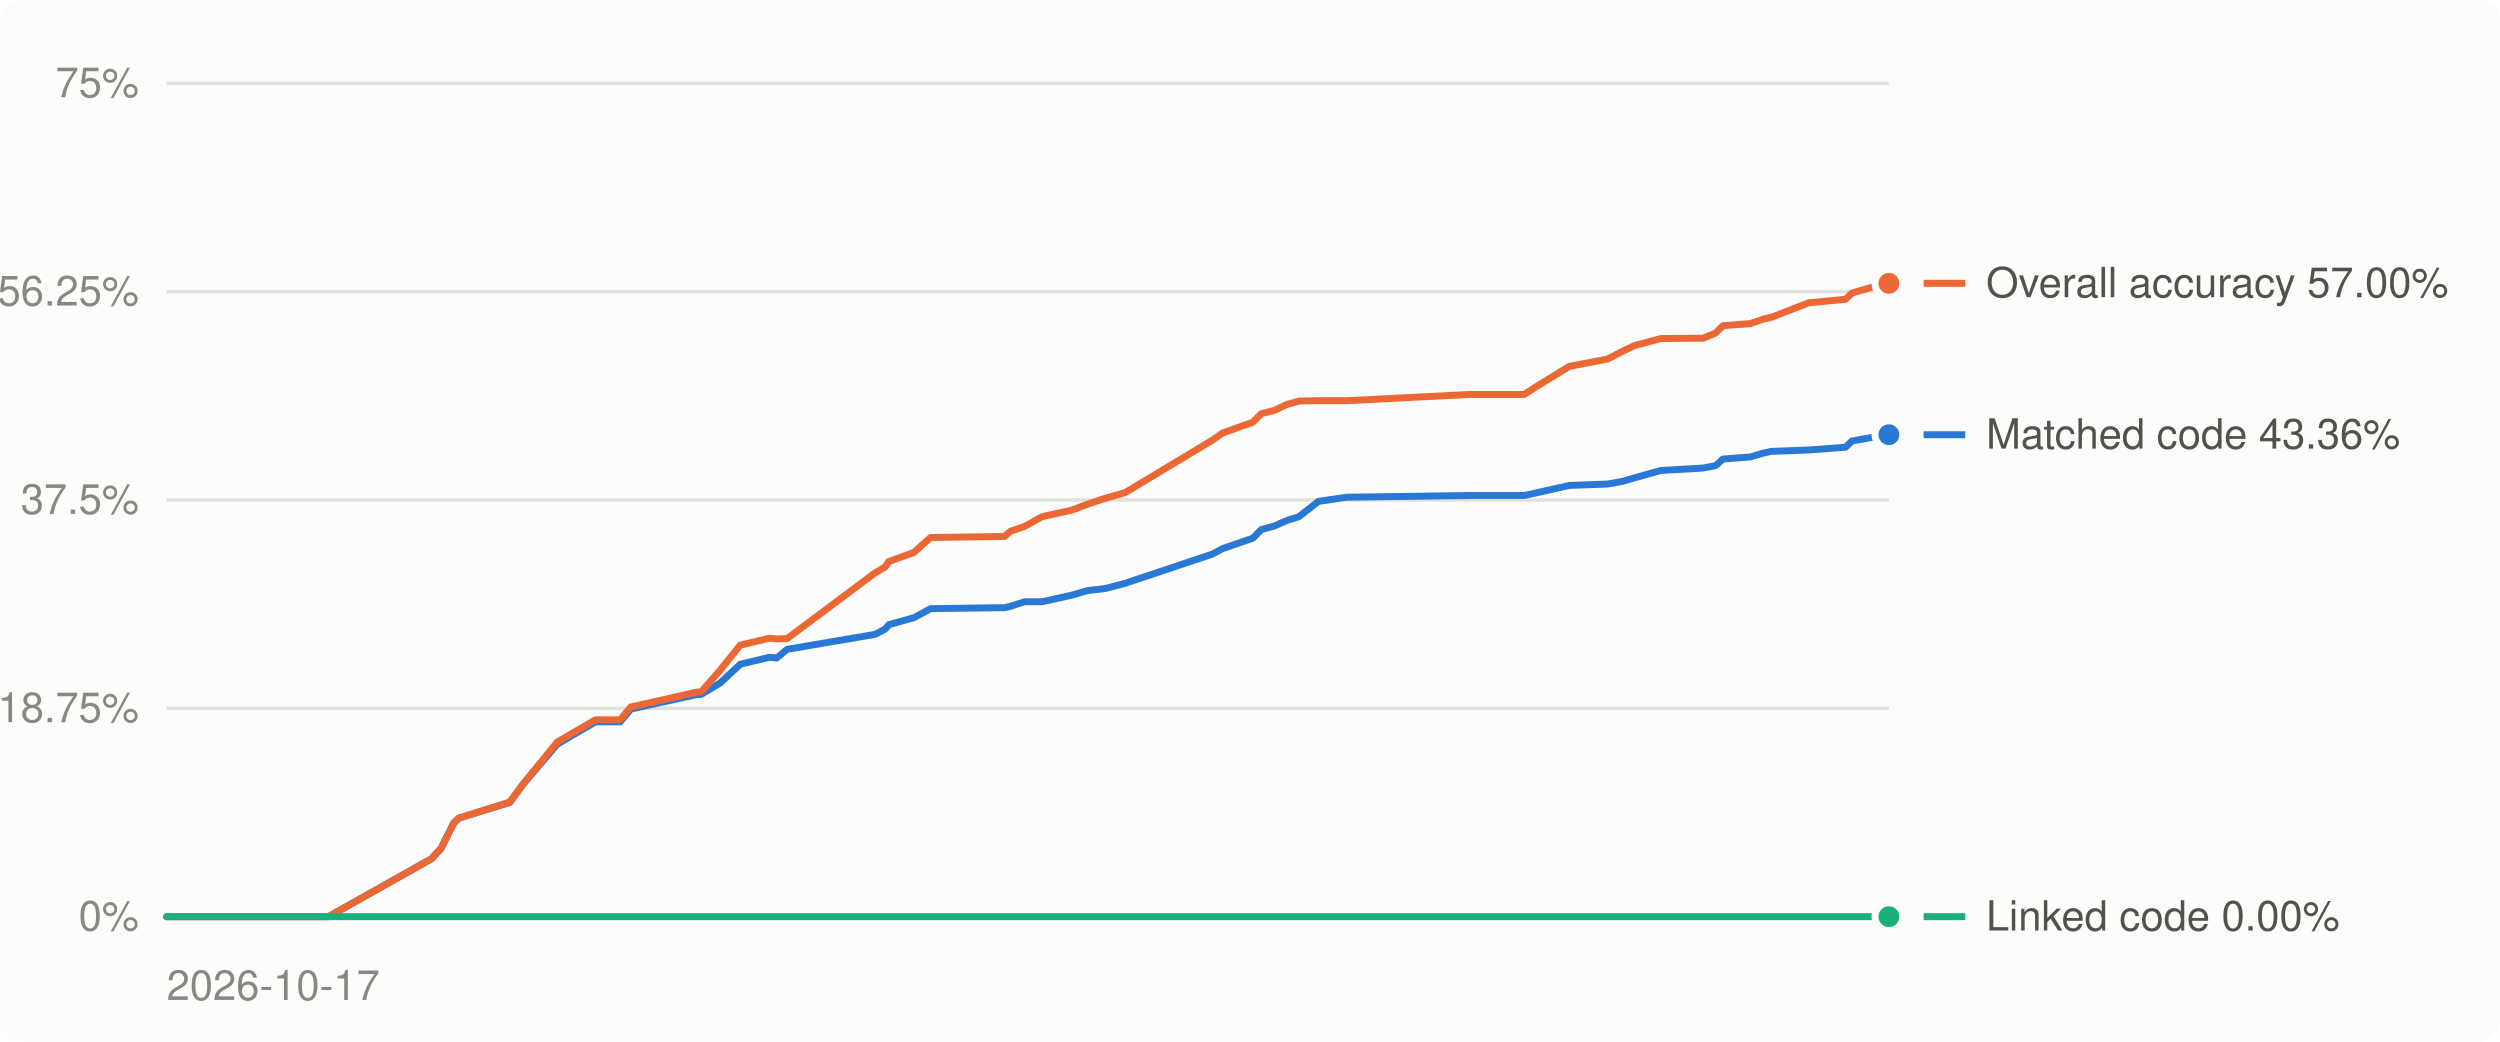
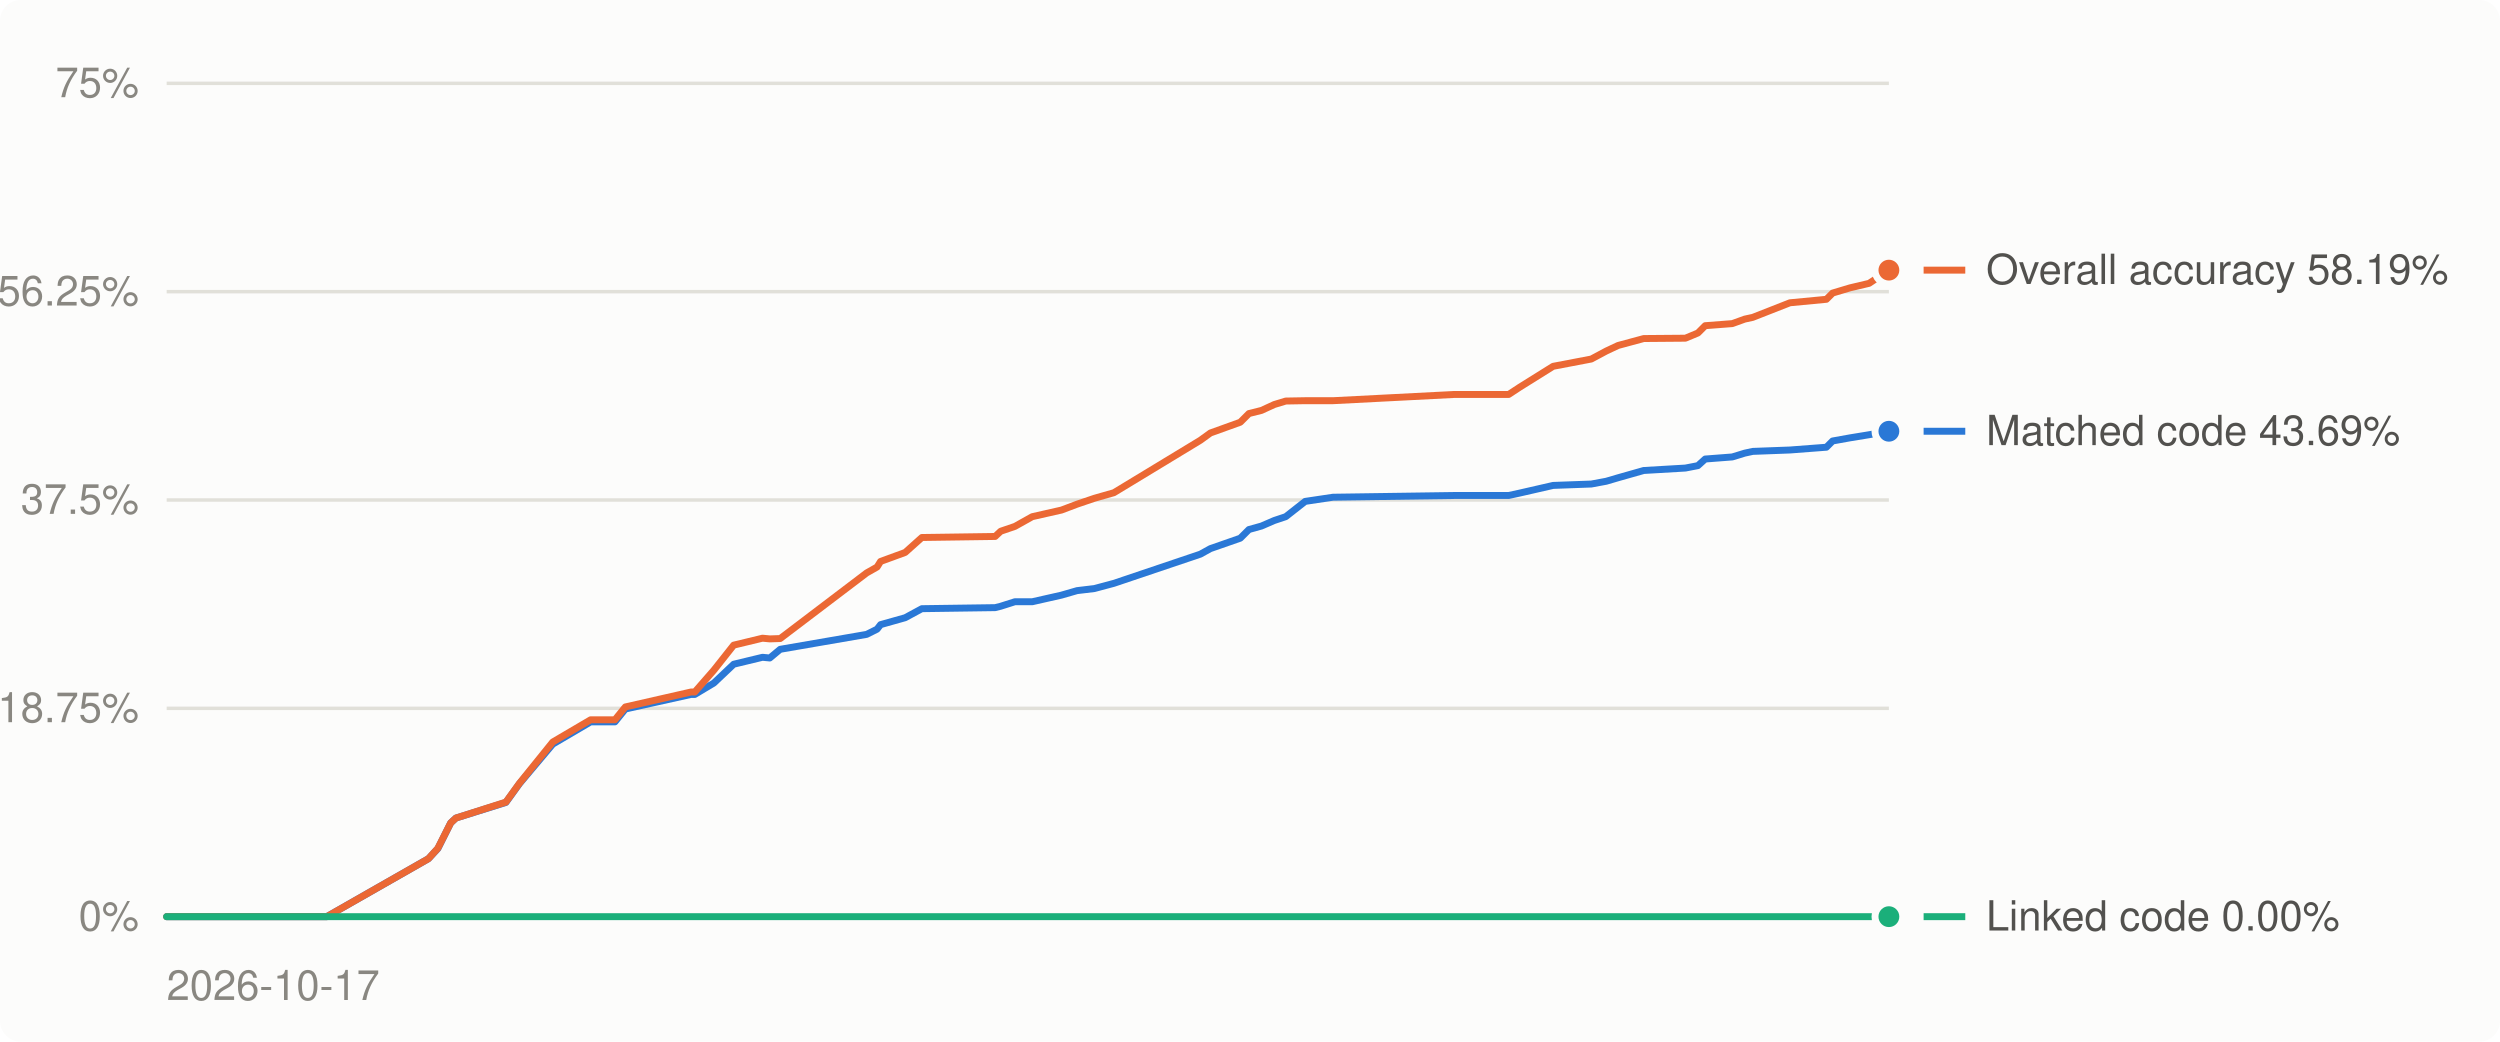
<svg xmlns="http://www.w3.org/2000/svg" viewBox="0 0 720 300" width="720" height="300" role="img" aria-label="Decompilation progress over time">
  <style>
.bg{fill:#fcfcfb}.grid{stroke:#e1e0d9}.muted{fill:#898781}.lbl{fill:#52514e}.ln0{stroke:#2a78d6}.dot0{fill:#2a78d6;stroke:#fcfcfb}.ln1{stroke:#eb6834}.dot1{fill:#eb6834;stroke:#fcfcfb}.ln2{stroke:#1baf7a}.dot2{fill:#1baf7a;stroke:#fcfcfb}
@media (prefers-color-scheme: dark){.bg{fill:#1a1a19}.grid{stroke:#2c2c2a}.muted{fill:#898781}.lbl{fill:#c3c2b7}.ln0{stroke:#3987e5}.dot0{fill:#3987e5;stroke:#1a1a19}.ln1{stroke:#d95926}.dot1{fill:#d95926;stroke:#1a1a19}.ln2{stroke:#199e70}.dot2{fill:#199e70;stroke:#1a1a19}}
text{font:12px -apple-system,BlinkMacSystemFont,'Segoe UI',Helvetica,Arial,sans-serif}
</style>
  <rect class="bg" width="720" height="300" rx="6" />
  <line x1="48" x2="544" y1="264.0" y2="264.0" class="grid" stroke-width="1" />
  <text x="40" y="268.0" class="muted" text-anchor="end">0%</text>
  <line x1="48" x2="544" y1="204.0" y2="204.0" class="grid" stroke-width="1" />
  <text x="40" y="208.0" class="muted" text-anchor="end">18.75%</text>
  <line x1="48" x2="544" y1="144.0" y2="144.0" class="grid" stroke-width="1" />
  <text x="40" y="148.0" class="muted" text-anchor="end">37.5%</text>
  <line x1="48" x2="544" y1="84.0" y2="84.0" class="grid" stroke-width="1" />
  <text x="40" y="88.0" class="muted" text-anchor="end">56.25%</text>
  <line x1="48" x2="544" y1="24.0" y2="24.0" class="grid" stroke-width="1" />
  <text x="40" y="28.0" class="muted" text-anchor="end">75%</text>
  <text class="muted" x="48.0" y="288" text-anchor="start">2026-10-17</text>
-   <polyline points="48.0,264.0 94.6,264.0 124.3,247.3 127.0,244.4 130.7,237.0 132.2,235.6 146.8,231.1 150.8,225.7 160.5,214.3 171.5,207.9 178.6,207.9 181.7,204.2 200.8,200.0 201.9,200.0 207.4,196.7 213.2,191.3 221.6,189.3 223.7,189.5 226.7,187.0 252.0,182.7 254.9,181.2 256.0,179.9 263.2,177.9 268.0,175.3 289.3,175.0 291.0,174.6 295.1,173.3 300.1,173.3 308.7,171.4 313.2,170.1 318.3,169.5 324.0,168.0 349.1,159.6 352.1,158.0 360.8,155.0 363.3,152.5 367.0,151.5 370.6,149.9 374.1,148.8 379.7,144.4 387.8,143.2 423.2,142.7 439.0,142.7 442.2,142.0 452.0,139.8 463.0,139.4 467.4,138.6 470.8,137.6 478.3,135.5 490.5,134.8 494.1,134.1 496.2,132.2 504.1,131.6 507.8,130.5 510.1,130.0 520.9,129.6 531.5,128.8 533.4,127.0 538.4,126.1 544.0,125.2" fill="none" class="ln0" stroke-width="2" stroke-linejoin="round" stroke-linecap="round" />
-   <polyline points="48.0,264.0 94.6,264.0 124.3,247.3 127.0,244.3 130.7,237.0 132.2,235.6 146.8,231.0 150.8,225.6 160.5,213.7 171.5,207.3 178.6,207.3 181.7,203.6 200.8,199.3 201.9,199.3 207.4,193.0 213.2,185.8 221.6,183.8 223.7,184.0 226.7,183.9 252.0,165.0 254.9,163.3 256.0,161.7 263.2,159.1 268.0,154.8 289.3,154.5 291.0,153.0 295.1,151.6 300.1,148.8 308.7,146.9 313.2,145.2 318.3,143.5 324.0,141.9 349.1,126.8 352.1,124.7 360.8,121.6 363.3,119.1 367.0,118.2 370.6,116.5 374.1,115.5 379.7,115.4 387.8,115.4 423.2,113.6 439.0,113.6 442.2,111.5 452.0,105.5 463.0,103.4 467.4,101.1 470.8,99.5 478.3,97.5 490.5,97.4 494.1,95.9 496.2,93.8 504.1,93.2 507.8,91.9 510.1,91.4 520.9,87.2 531.5,86.2 533.4,84.4 538.4,82.9 544.0,81.6" fill="none" class="ln1" stroke-width="2" stroke-linejoin="round" stroke-linecap="round" />
-   <polyline points="48.0,264.0 94.6,264.0 124.3,264.0 127.0,264.0 130.7,264.0 132.2,264.0 146.8,264.0 150.8,264.0 160.5,264.0 171.5,264.0 178.6,264.0 181.7,264.0 200.8,264.0 201.9,264.0 207.4,264.0 213.2,264.0 221.6,264.0 223.7,264.0 226.7,264.0 252.0,264.0 254.9,264.0 256.0,264.0 263.2,264.0 268.0,264.0 289.3,264.0 291.0,264.0 295.1,264.0 300.1,264.0 308.7,264.0 313.2,264.0 318.3,264.0 324.0,264.0 349.1,264.0 352.1,264.0 360.8,264.0 363.3,264.0 367.0,264.0 370.6,264.0 374.1,264.0 379.7,264.0 387.8,264.0 423.2,264.0 439.0,264.0 442.2,264.0 452.0,264.0 463.0,264.0 467.4,264.0 470.8,264.0 478.3,264.0 490.5,264.0 494.1,264.0 496.2,264.0 504.1,264.0 507.8,264.0 510.1,264.0 520.9,264.0 531.5,264.0 533.4,264.0 538.4,264.0 544.0,264.0" fill="none" class="ln2" stroke-width="2" stroke-linejoin="round" stroke-linecap="round" />
-   <circle cx="544.0" cy="125.2" r="4" class="dot0" stroke-width="2" />
-   <circle cx="544.0" cy="81.6" r="4" class="dot1" stroke-width="2" />
+   <polyline points="48.0,264.0 94.1,264.0 123.4,247.3 126.1,244.4 129.8,237.0 131.3,235.6 145.7,231.1 149.6,225.7 159.2,214.3 170.1,207.9 177.1,207.9 180.1,204.2 199.0,200.0 200.1,200.0 205.6,196.7 211.3,191.3 219.6,189.3 221.7,189.5 224.7,187.0 249.6,182.7 252.6,181.2 253.6,179.9 260.7,177.9 265.5,175.3 286.6,175.0 288.2,174.6 292.3,173.3 297.3,173.3 305.7,171.4 310.2,170.1 315.2,169.5 320.8,168.0 345.7,159.6 348.6,158.0 357.2,155.0 359.7,152.5 363.3,151.5 367.0,149.9 370.3,148.8 375.9,144.4 383.9,143.2 418.9,142.7 434.5,142.7 437.7,142.0 447.3,139.8 458.3,139.4 462.6,138.6 466.0,137.6 473.4,135.5 485.4,134.8 489.0,134.1 491.1,132.2 498.9,131.6 502.5,130.5 504.8,130.0 515.5,129.6 526.0,128.8 527.8,127.0 532.8,126.1 538.3,125.2 544.0,124.2" fill="none" class="ln0" stroke-width="2" stroke-linejoin="round" stroke-linecap="round" />
+   <polyline points="48.0,264.0 94.1,264.0 123.4,247.3 126.1,244.3 129.8,237.0 131.3,235.6 145.7,231.0 149.6,225.6 159.2,213.7 170.1,207.3 177.1,207.3 180.1,203.6 199.0,199.3 200.1,199.3 205.6,193.0 211.3,185.8 219.6,183.8 221.7,184.0 224.7,183.9 249.6,165.0 252.6,163.3 253.6,161.7 260.7,159.1 265.5,154.8 286.6,154.5 288.2,153.0 292.3,151.6 297.3,148.8 305.7,146.9 310.2,145.2 315.2,143.5 320.8,141.9 345.7,126.8 348.6,124.7 357.2,121.6 359.7,119.1 363.3,118.2 367.0,116.5 370.3,115.5 375.9,115.4 383.9,115.4 418.9,113.6 434.5,113.6 437.7,111.5 447.3,105.5 458.3,103.4 462.6,101.1 466.0,99.5 473.4,97.5 485.4,97.4 489.0,95.9 491.1,93.8 498.9,93.2 502.5,91.9 504.8,91.4 515.5,87.2 526.0,86.2 527.8,84.4 532.8,82.9 538.3,81.6 544.0,77.8" fill="none" class="ln1" stroke-width="2" stroke-linejoin="round" stroke-linecap="round" />
+   <polyline points="48.0,264.0 94.1,264.0 123.4,264.0 126.1,264.0 129.8,264.0 131.3,264.0 145.7,264.0 149.6,264.0 159.2,264.0 170.1,264.0 177.1,264.0 180.1,264.0 199.0,264.0 200.1,264.0 205.6,264.0 211.3,264.0 219.6,264.0 221.7,264.0 224.7,264.0 249.6,264.0 252.6,264.0 253.6,264.0 260.7,264.0 265.5,264.0 286.6,264.0 288.2,264.0 292.3,264.0 297.3,264.0 305.7,264.0 310.2,264.0 315.2,264.0 320.8,264.0 345.7,264.0 348.6,264.0 357.2,264.0 359.7,264.0 363.3,264.0 367.0,264.0 370.3,264.0 375.9,264.0 383.9,264.0 418.9,264.0 434.5,264.0 437.7,264.0 447.3,264.0 458.3,264.0 462.6,264.0 466.0,264.0 473.4,264.0 485.4,264.0 489.0,264.0 491.1,264.0 498.9,264.0 502.5,264.0 504.8,264.0 515.5,264.0 526.0,264.0 527.8,264.0 532.8,264.0 538.3,264.0 544.0,264.0" fill="none" class="ln2" stroke-width="2" stroke-linejoin="round" stroke-linecap="round" />
+   <circle cx="544.0" cy="124.2" r="4" class="dot0" stroke-width="2" />
+   <circle cx="544.0" cy="77.8" r="4" class="dot1" stroke-width="2" />
  <circle cx="544.0" cy="264.0" r="4" class="dot2" stroke-width="2" />
  <line x1="554" x2="566" y1="264.0" y2="264.0" class="ln2" stroke-width="2" />
  <text class="lbl" x="572" y="268.0">Linked code 0.00%</text>
-   <line x1="554" x2="566" y1="125.2" y2="125.2" class="ln0" stroke-width="2" />
-   <text class="lbl" x="572" y="129.2">Matched code 43.36%</text>
-   <line x1="554" x2="566" y1="81.6" y2="81.6" class="ln1" stroke-width="2" />
-   <text class="lbl" x="572" y="85.6">Overall accuracy 57.00%</text>
+   <line x1="554" x2="566" y1="124.2" y2="124.2" class="ln0" stroke-width="2" />
+   <text class="lbl" x="572" y="128.2">Matched code 43.69%</text>
+   <line x1="554" x2="566" y1="77.8" y2="77.8" class="ln1" stroke-width="2" />
+   <text class="lbl" x="572" y="81.8">Overall accuracy 58.19%</text>
</svg>
